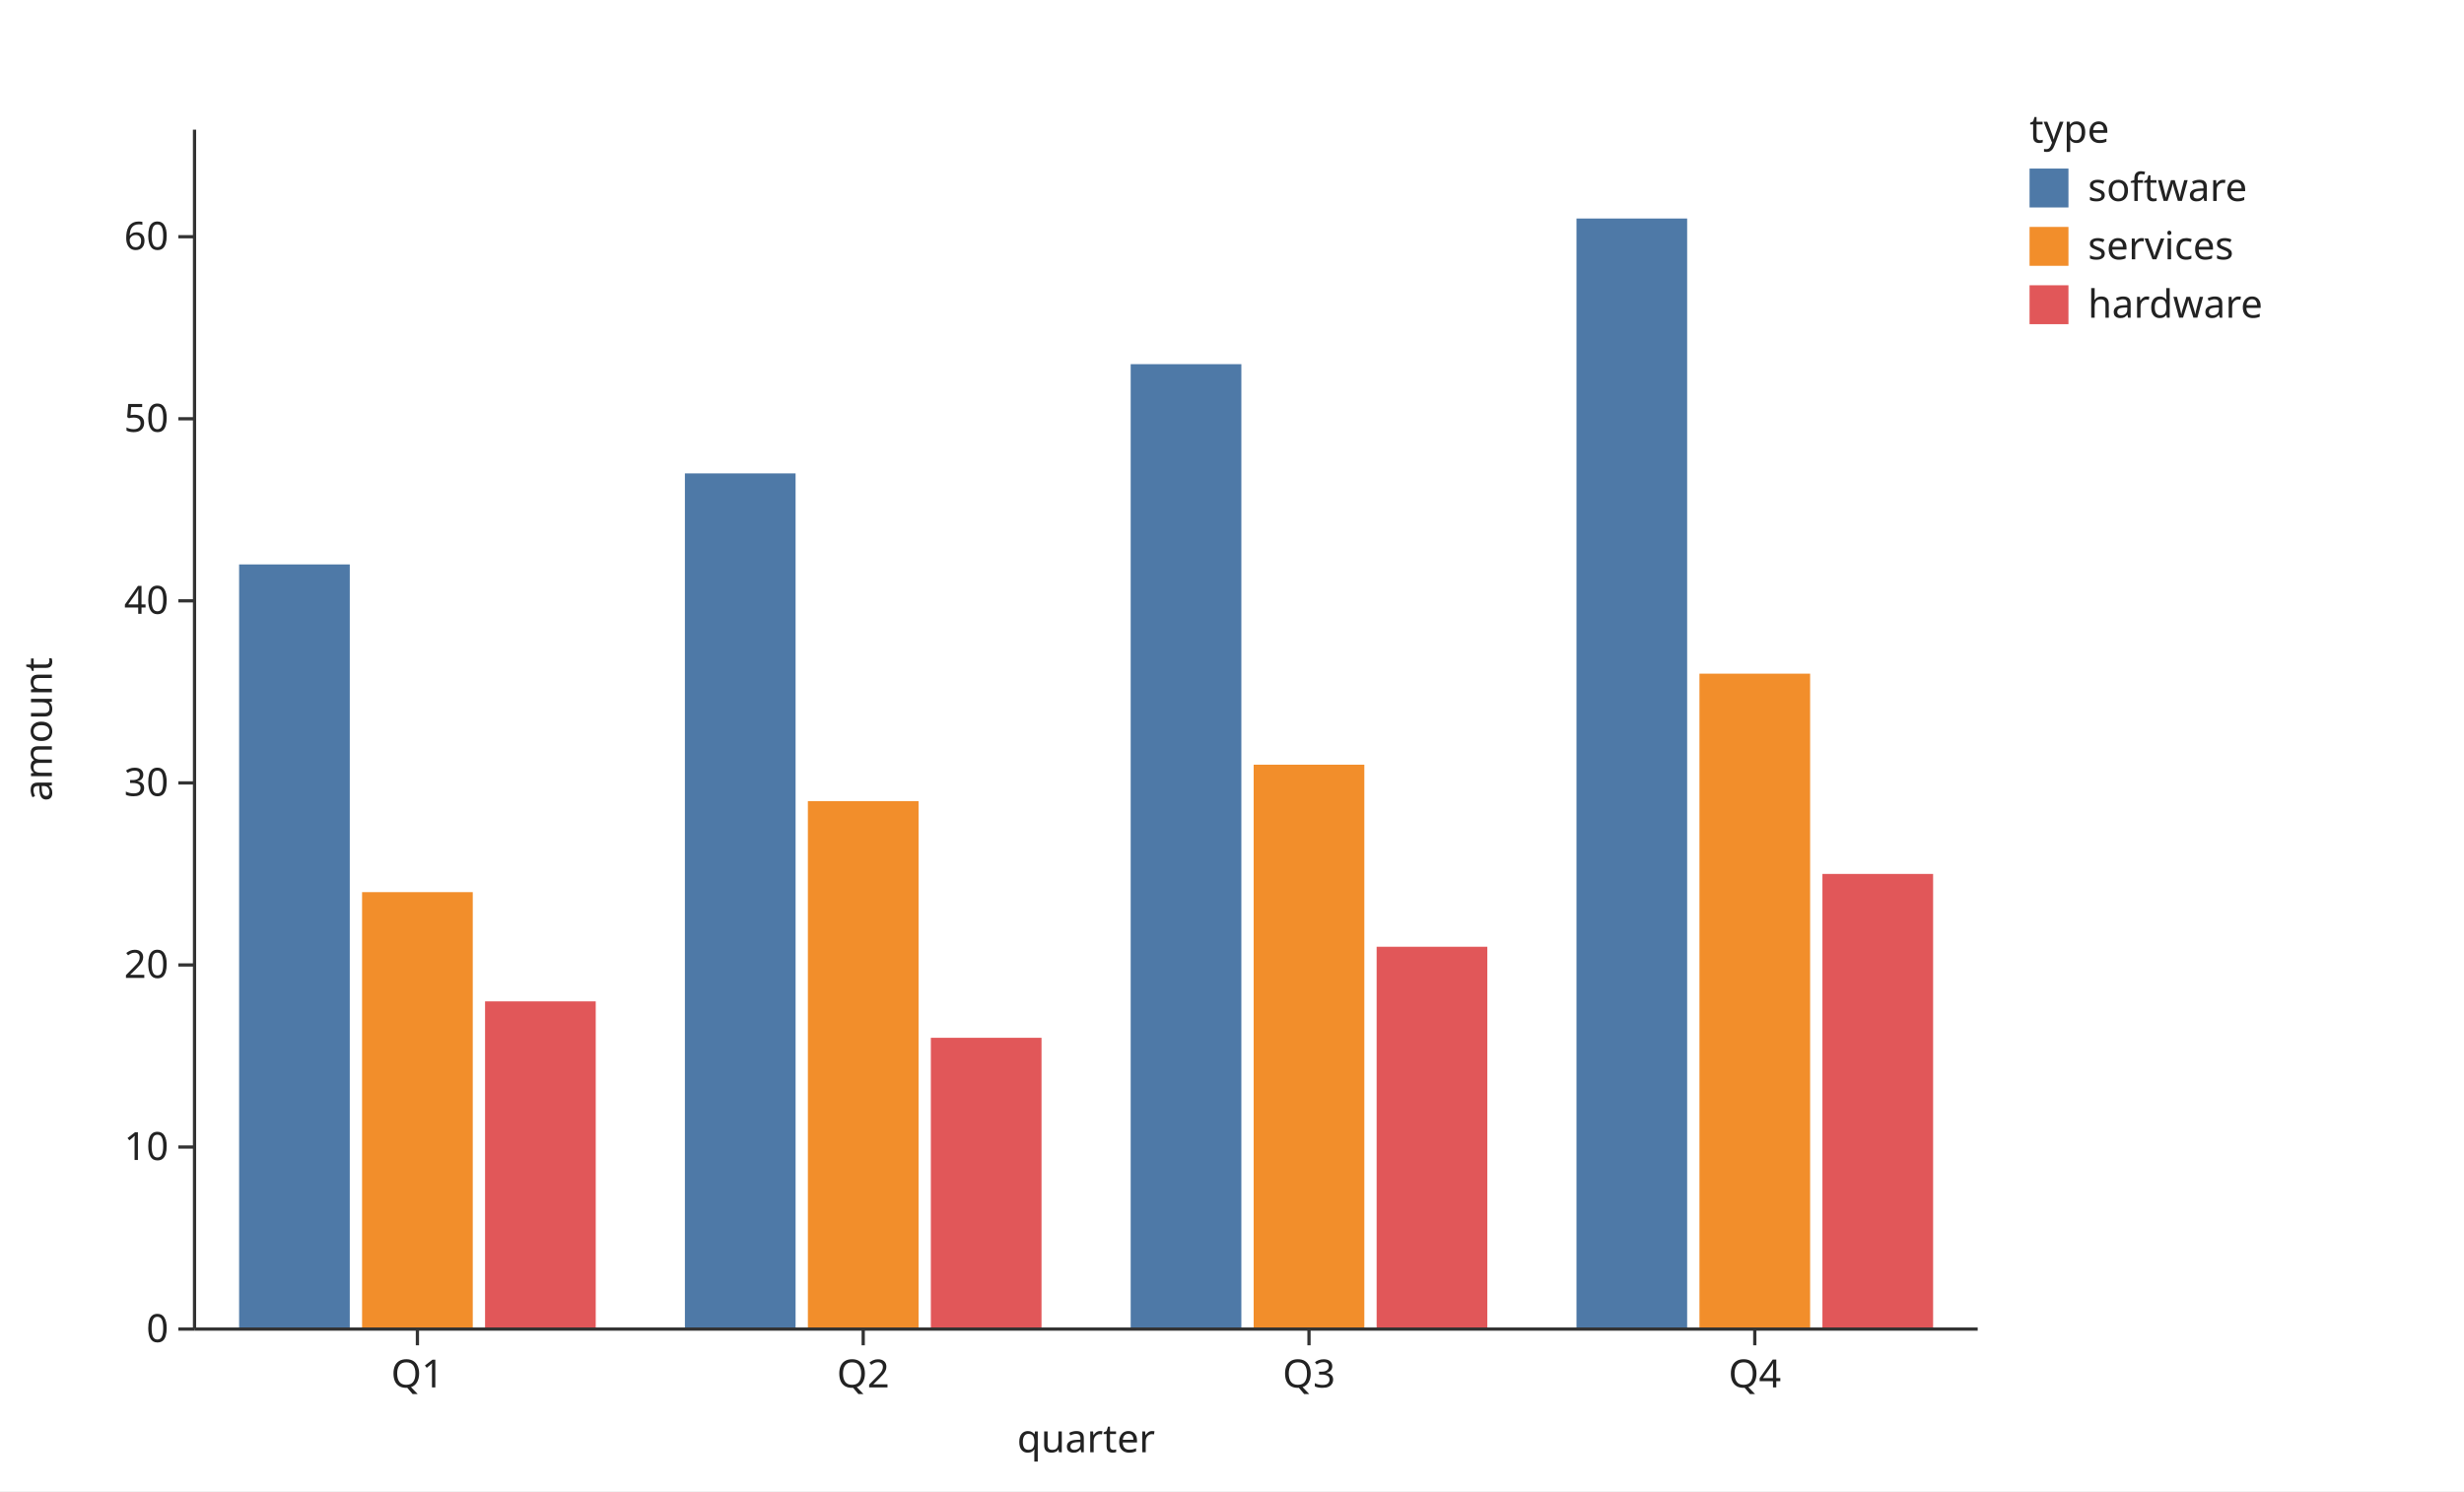
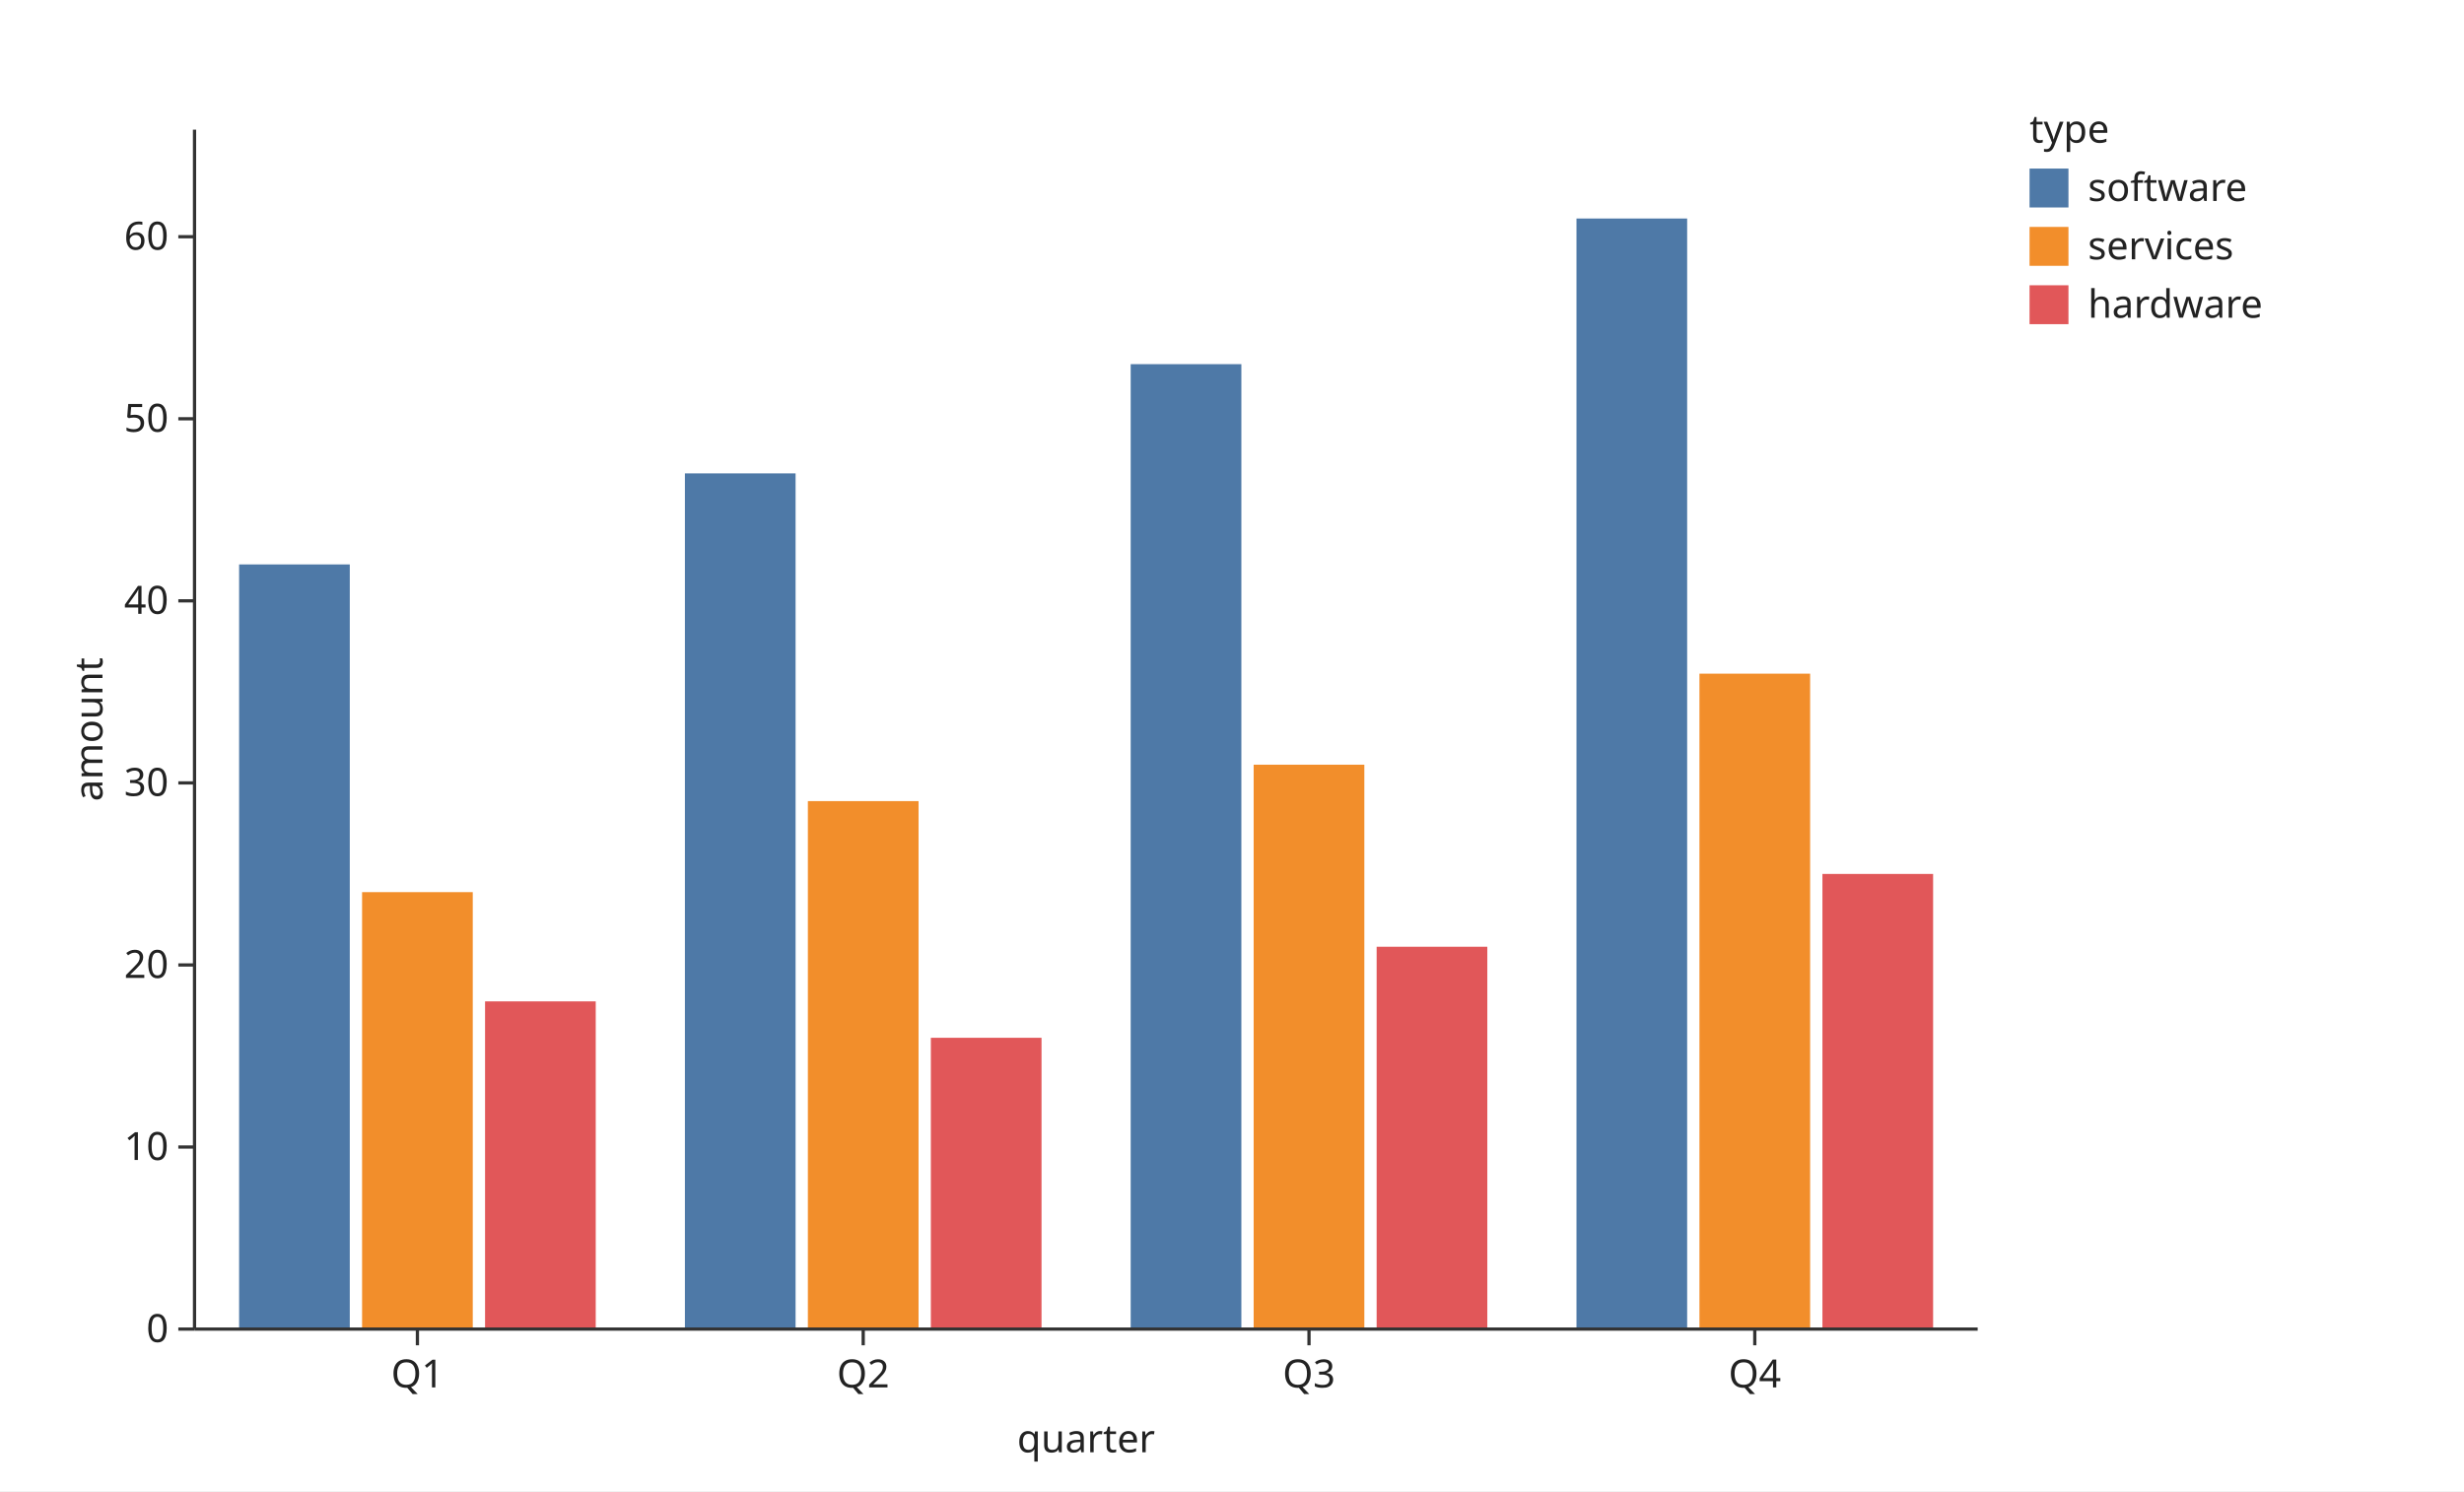
<svg xmlns="http://www.w3.org/2000/svg" width="760" height="460" viewBox="0 0 760 460" role="img">
  <rect class="algraf-background" x="0" y="0" width="760" height="460" fill="#ffffff" />
  <rect class="algraf-plot-area" x="60" y="40" width="550" height="370" fill="#ffffff" />
  <g class="algraf-layer algraf-geom-bar">
    <rect x="73.75" y="174.117" width="34.138" height="235.883" fill="#4E79A7" opacity="1" />
    <rect x="111.681" y="275.209" width="34.138" height="134.791" fill="#F28E2B" opacity="1" />
    <rect x="149.612" y="308.907" width="34.138" height="101.093" fill="#E15759" opacity="1" />
    <rect x="211.25" y="146.035" width="34.138" height="263.965" fill="#4E79A7" opacity="1" />
    <rect x="249.181" y="247.128" width="34.138" height="162.872" fill="#F28E2B" opacity="1" />
    <rect x="287.112" y="320.14" width="34.138" height="89.86" fill="#E15759" opacity="1" />
    <rect x="348.75" y="112.338" width="34.138" height="297.662" fill="#4E79A7" opacity="1" />
    <rect x="386.681" y="235.896" width="34.138" height="174.104" fill="#F28E2B" opacity="1" />
    <rect x="424.612" y="292.058" width="34.138" height="117.942" fill="#E15759" opacity="1" />
    <rect x="486.25" y="67.407" width="34.138" height="342.593" fill="#4E79A7" opacity="1" />
    <rect x="524.181" y="207.814" width="34.138" height="202.186" fill="#F28E2B" opacity="1" />
    <rect x="562.112" y="269.593" width="34.138" height="140.407" fill="#E15759" opacity="1" />
  </g>
  <g class="algraf-axes">
    <line x1="60" y1="410" x2="610" y2="410" stroke="#333333" stroke-width="1" />
    <line x1="128.75" y1="410" x2="128.75" y2="415" stroke="#333333" stroke-width="1" />
    <text x="128.75" y="428" text-anchor="middle" font-family="system-ui, sans-serif" font-size="12" fill="#222222">Q1</text>
    <line x1="266.25" y1="410" x2="266.25" y2="415" stroke="#333333" stroke-width="1" />
    <text x="266.25" y="428" text-anchor="middle" font-family="system-ui, sans-serif" font-size="12" fill="#222222">Q2</text>
    <line x1="403.75" y1="410" x2="403.75" y2="415" stroke="#333333" stroke-width="1" />
    <text x="403.75" y="428" text-anchor="middle" font-family="system-ui, sans-serif" font-size="12" fill="#222222">Q3</text>
    <line x1="541.25" y1="410" x2="541.25" y2="415" stroke="#333333" stroke-width="1" />
    <text x="541.25" y="428" text-anchor="middle" font-family="system-ui, sans-serif" font-size="12" fill="#222222">Q4</text>
    <text x="335" y="448" text-anchor="middle" font-family="system-ui, sans-serif" font-size="12" fill="#222222">quarter</text>
    <line x1="60" y1="40" x2="60" y2="410" stroke="#333333" stroke-width="1" />
    <line x1="55" y1="410" x2="60" y2="410" stroke="#333333" stroke-width="1" />
    <text x="52" y="414" text-anchor="end" font-family="system-ui, sans-serif" font-size="12" fill="#222222">0</text>
    <line x1="55" y1="353.837" x2="60" y2="353.837" stroke="#333333" stroke-width="1" />
    <text x="52" y="357.837" text-anchor="end" font-family="system-ui, sans-serif" font-size="12" fill="#222222">10</text>
    <line x1="55" y1="297.675" x2="60" y2="297.675" stroke="#333333" stroke-width="1" />
    <text x="52" y="301.675" text-anchor="end" font-family="system-ui, sans-serif" font-size="12" fill="#222222">20</text>
    <line x1="55" y1="241.512" x2="60" y2="241.512" stroke="#333333" stroke-width="1" />
    <text x="52" y="245.512" text-anchor="end" font-family="system-ui, sans-serif" font-size="12" fill="#222222">30</text>
    <line x1="55" y1="185.349" x2="60" y2="185.349" stroke="#333333" stroke-width="1" />
    <text x="52" y="189.349" text-anchor="end" font-family="system-ui, sans-serif" font-size="12" fill="#222222">40</text>
    <line x1="55" y1="129.186" x2="60" y2="129.186" stroke="#333333" stroke-width="1" />
    <text x="52" y="133.186" text-anchor="end" font-family="system-ui, sans-serif" font-size="12" fill="#222222">50</text>
    <line x1="55" y1="73.024" x2="60" y2="73.024" stroke="#333333" stroke-width="1" />
    <text x="52" y="77.024" text-anchor="end" font-family="system-ui, sans-serif" font-size="12" fill="#222222">60</text>
-     <text x="16" y="225" text-anchor="middle" transform="rotate(-90 16 225)" font-family="system-ui, sans-serif" font-size="12" fill="#222222">amount</text>
+     <text x="31.6" y="225" text-anchor="middle" transform="rotate(-90 31.6 225)" font-family="system-ui, sans-serif" font-size="12" fill="#222222">amount</text>
  </g>
  <g class="algraf-legends">
    <text x="626" y="44" text-anchor="start" font-family="system-ui, sans-serif" font-size="12" fill="#222222">type</text>
    <rect x="626" y="52" width="12" height="12" fill="#4E79A7" />
    <text x="644" y="62" text-anchor="start" font-family="system-ui, sans-serif" font-size="12" fill="#222222">software</text>
    <rect x="626" y="70" width="12" height="12" fill="#F28E2B" />
    <text x="644" y="80" text-anchor="start" font-family="system-ui, sans-serif" font-size="12" fill="#222222">services</text>
    <rect x="626" y="88" width="12" height="12" fill="#E15759" />
    <text x="644" y="98" text-anchor="start" font-family="system-ui, sans-serif" font-size="12" fill="#222222">hardware</text>
  </g>
</svg>
